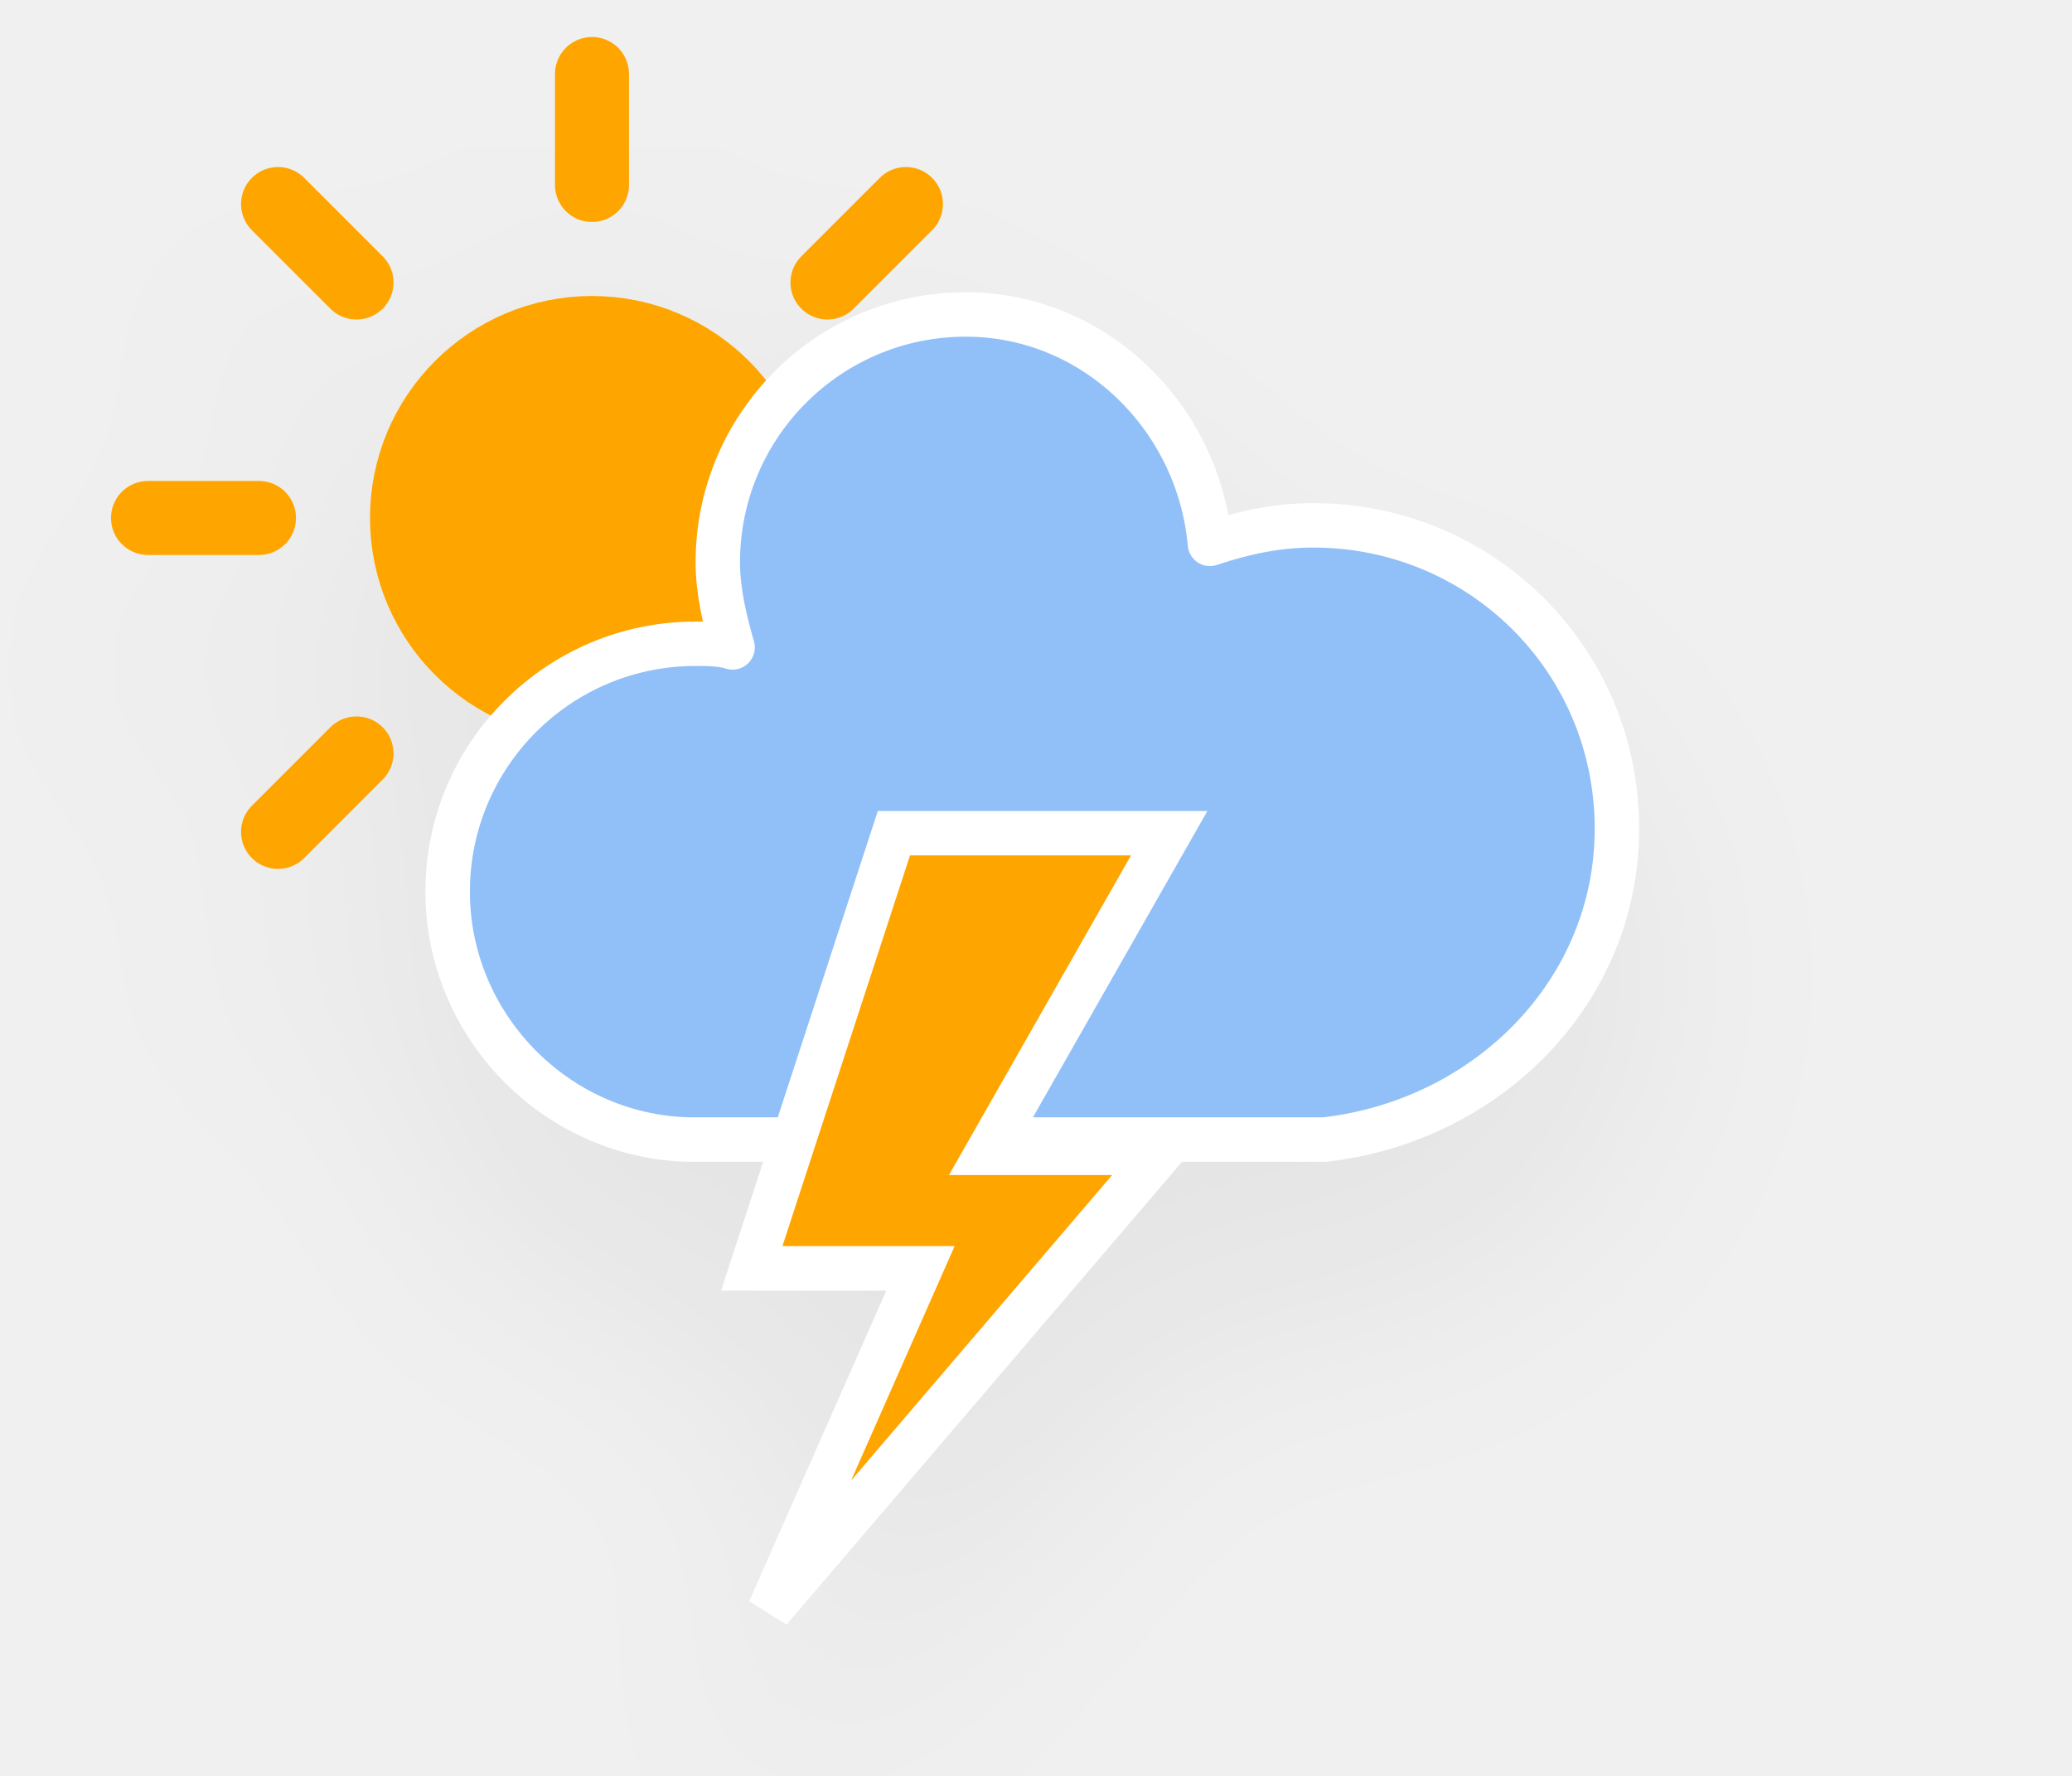
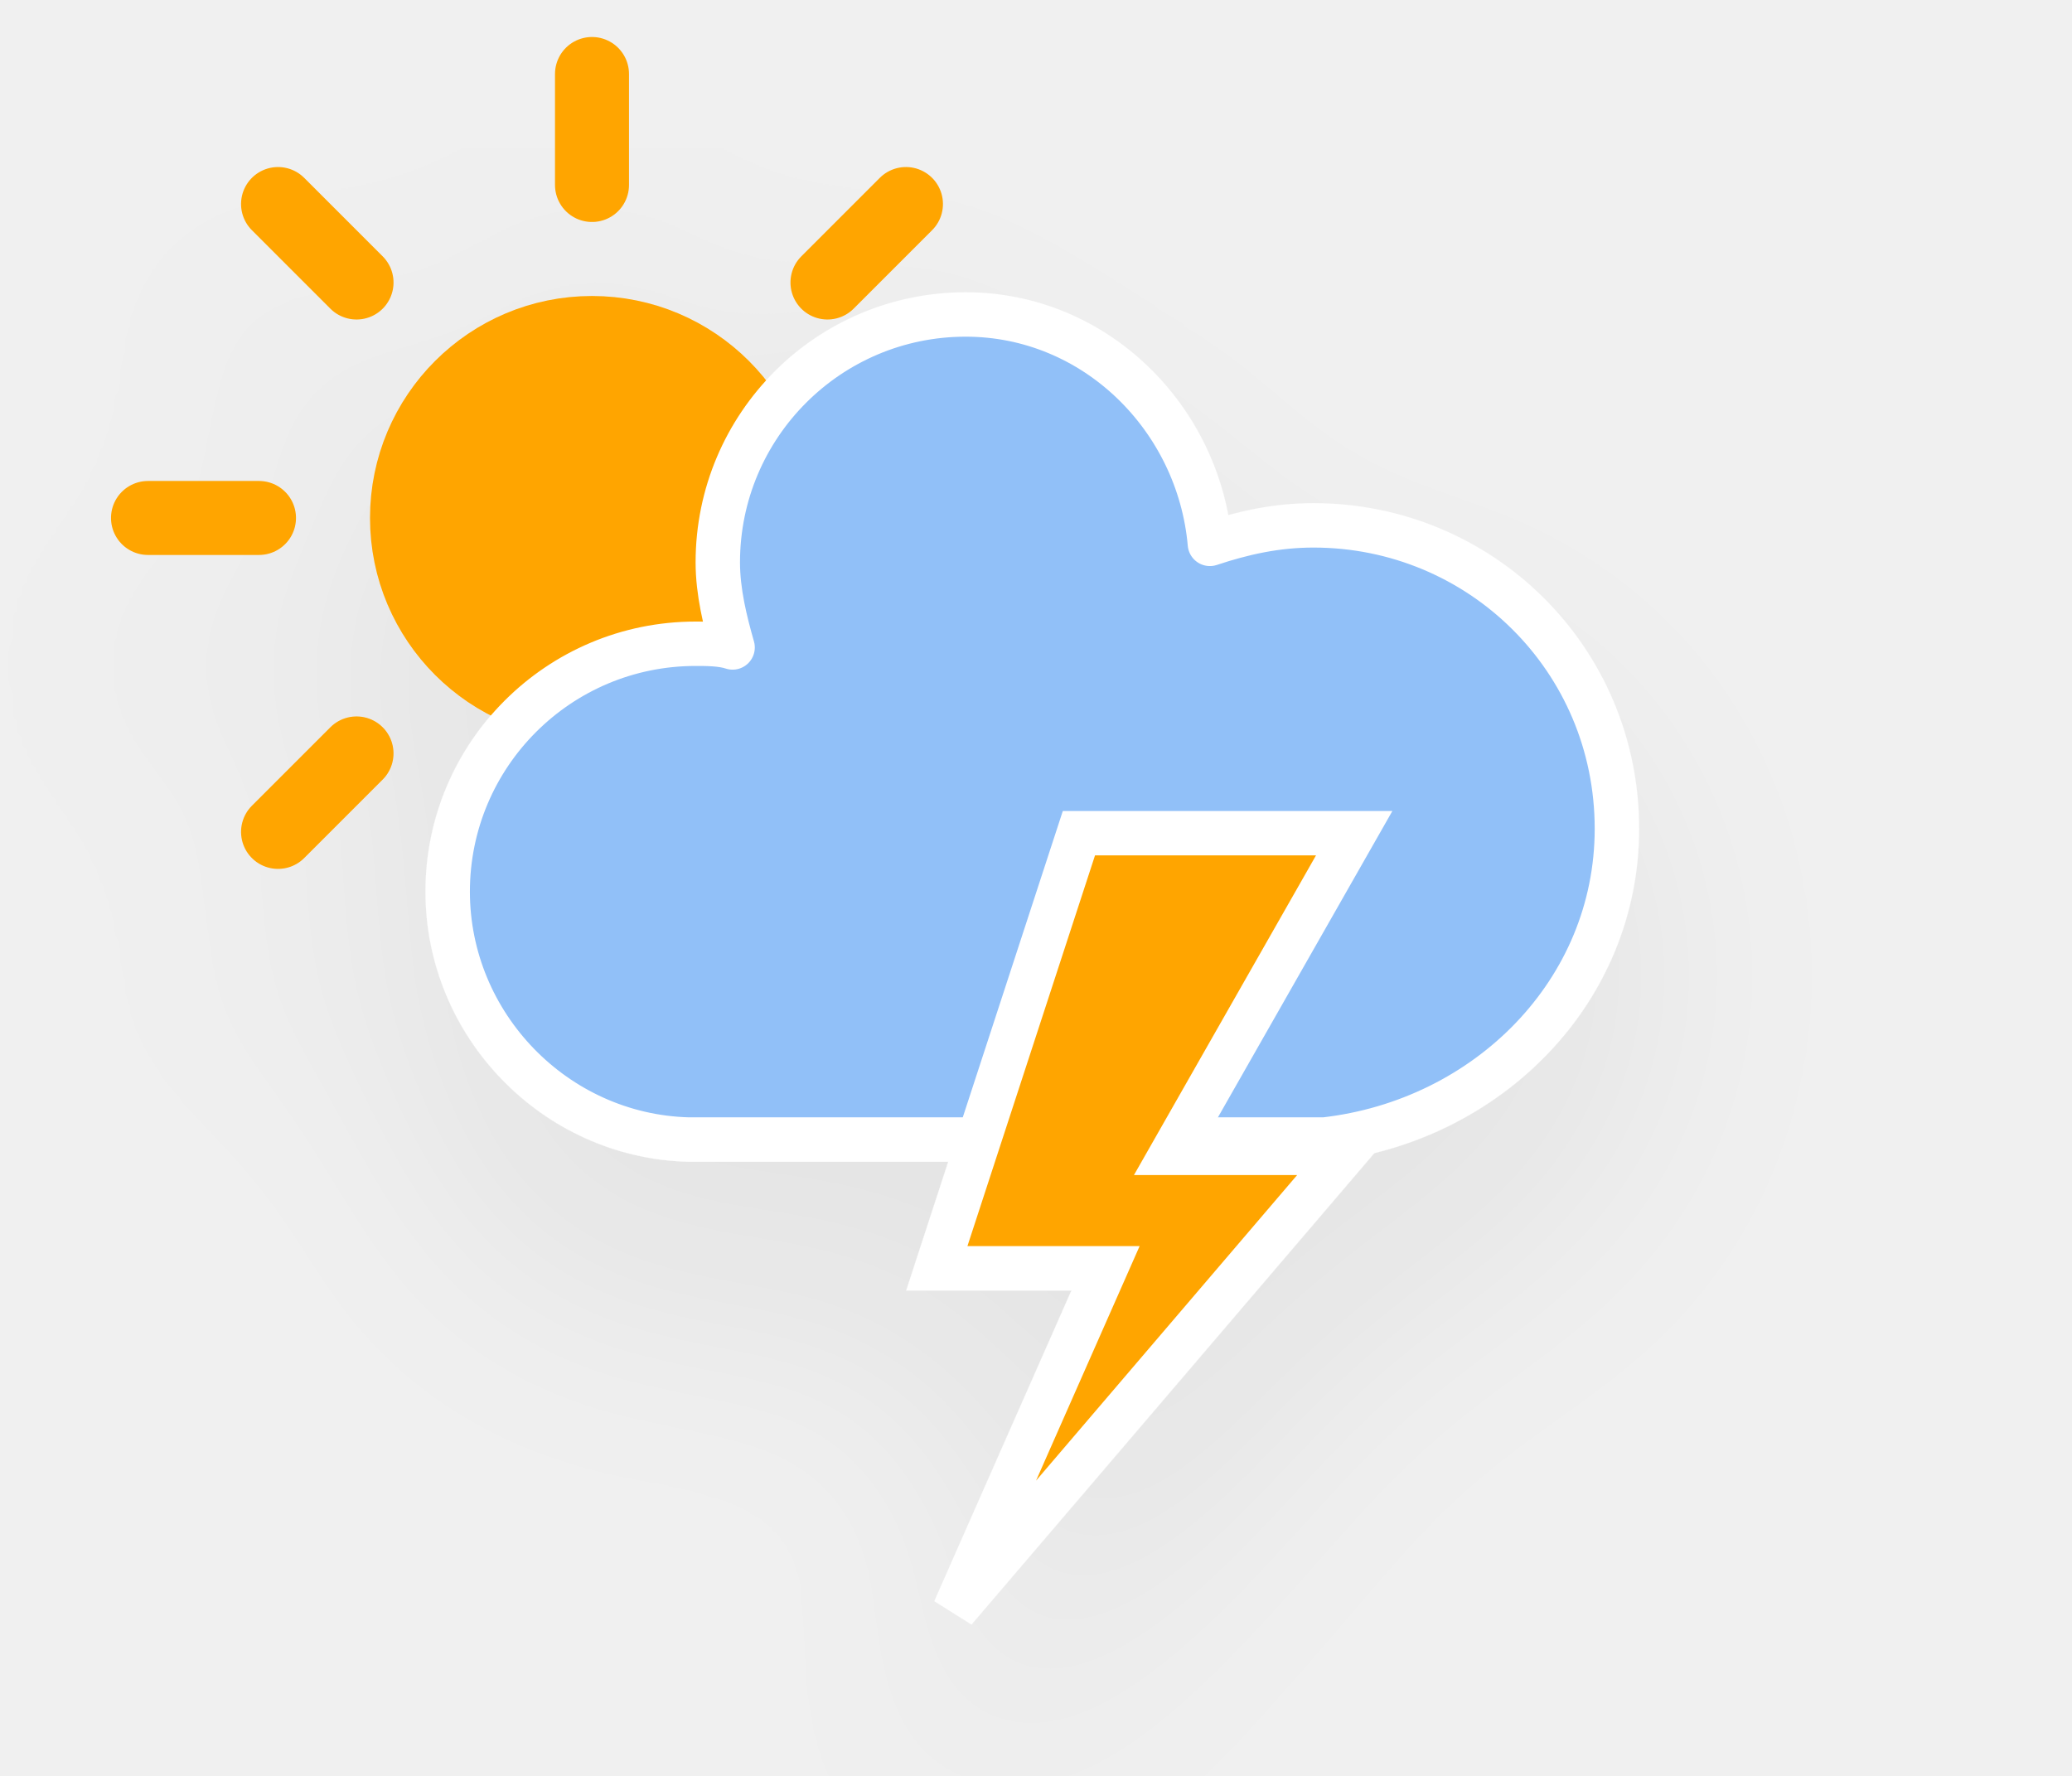
<svg xmlns="http://www.w3.org/2000/svg" width="56" height="48" version="1.1">
  <defs>
    <filter id="blur" x="-.207" y="-.198" width="1.403" height="1.477">
      <feGaussianBlur in="SourceAlpha" stdDeviation="3" />
      <feOffset dx="0" dy="4" result="offsetblur" />
      <feComponentTransfer>
        <feFuncA slope="0.05" type="linear" />
      </feComponentTransfer>
      <feMerge>
        <feMergeNode />
        <feMergeNode in="SourceGraphic" />
      </feMerge>
    </filter>
    <style type="text/css">
      
      /*
** CLOUDS
*/
      @keyframes am-weather-cloud-1 {
        0% {
          -webkit-transform: translate(-5px, 0px);
          -moz-transform: translate(-5px, 0px);
          -ms-transform: translate(-5px, 0px);
          transform: translate(-5px, 0px);
        }

        50% {
          -webkit-transform: translate(10px, 0px);
          -moz-transform: translate(10px, 0px);
          -ms-transform: translate(10px, 0px);
          transform: translate(10px, 0px);
        }

        100% {
          -webkit-transform: translate(-5px, 0px);
          -moz-transform: translate(-5px, 0px);
          -ms-transform: translate(-5px, 0px);
          transform: translate(-5px, 0px);
        }
      }

      .am-weather-cloud-1 {
        -webkit-animation-name: am-weather-cloud-1;
        -moz-animation-name: am-weather-cloud-1;
        animation-name: am-weather-cloud-1;
        -webkit-animation-duration: 7s;
        -moz-animation-duration: 7s;
        animation-duration: 7s;
        -webkit-animation-timing-function: linear;
        -moz-animation-timing-function: linear;
        animation-timing-function: linear;
        -webkit-animation-iteration-count: infinite;
        -moz-animation-iteration-count: infinite;
        animation-iteration-count: infinite;
      }

      @keyframes am-weather-cloud-2 {
        0% {
          -webkit-transform: translate(0px, 0px);
          -moz-transform: translate(0px, 0px);
          -ms-transform: translate(0px, 0px);
          transform: translate(0px, 0px);
        }

        50% {
          -webkit-transform: translate(2px, 0px);
          -moz-transform: translate(2px, 0px);
          -ms-transform: translate(2px, 0px);
          transform: translate(2px, 0px);
        }

        100% {
          -webkit-transform: translate(0px, 0px);
          -moz-transform: translate(0px, 0px);
          -ms-transform: translate(0px, 0px);
          transform: translate(0px, 0px);
        }
      }

      .am-weather-cloud-2 {
        -webkit-animation-name: am-weather-cloud-2;
        -moz-animation-name: am-weather-cloud-2;
        animation-name: am-weather-cloud-2;
        -webkit-animation-duration: 3s;
        -moz-animation-duration: 3s;
        animation-duration: 3s;
        -webkit-animation-timing-function: linear;
        -moz-animation-timing-function: linear;
        animation-timing-function: linear;
        -webkit-animation-iteration-count: infinite;
        -moz-animation-iteration-count: infinite;
        animation-iteration-count: infinite;
      }

      /*
** SUN
*/
      @keyframes am-weather-sun {
        0% {
          -webkit-transform: rotate(0deg);
          -moz-transform: rotate(0deg);
          -ms-transform: rotate(0deg);
          transform: rotate(0deg);
        }

        100% {
          -webkit-transform: rotate(360deg);
          -moz-transform: rotate(360deg);
          -ms-transform: rotate(360deg);
          transform: rotate(360deg);
        }
      }

      .am-weather-sun {
        -webkit-animation-name: am-weather-sun;
        -moz-animation-name: am-weather-sun;
        -ms-animation-name: am-weather-sun;
        animation-name: am-weather-sun;
        -webkit-animation-duration: 9s;
        -moz-animation-duration: 9s;
        -ms-animation-duration: 9s;
        animation-duration: 9s;
        -webkit-animation-timing-function: linear;
        -moz-animation-timing-function: linear;
        -ms-animation-timing-function: linear;
        animation-timing-function: linear;
        -webkit-animation-iteration-count: infinite;
        -moz-animation-iteration-count: infinite;
        -ms-animation-iteration-count: infinite;
        animation-iteration-count: infinite;
      }

      @keyframes am-weather-sun-shiny {
        0% {
          stroke-dasharray: 3px 10px;
          stroke-dashoffset: 0px;
        }

        50% {
          stroke-dasharray: 0.1px 10px;
          stroke-dashoffset: -1px;
        }

        100% {
          stroke-dasharray: 3px 10px;
          stroke-dashoffset: 0px;
        }
      }

      .am-weather-sun-shiny line {
        -webkit-animation-name: am-weather-sun-shiny;
        -moz-animation-name: am-weather-sun-shiny;
        -ms-animation-name: am-weather-sun-shiny;
        animation-name: am-weather-sun-shiny;
        -webkit-animation-duration: 2s;
        -moz-animation-duration: 2s;
        -ms-animation-duration: 2s;
        animation-duration: 2s;
        -webkit-animation-timing-function: linear;
        -moz-animation-timing-function: linear;
        -ms-animation-timing-function: linear;
        animation-timing-function: linear;
        -webkit-animation-iteration-count: infinite;
        -moz-animation-iteration-count: infinite;
        -ms-animation-iteration-count: infinite;
        animation-iteration-count: infinite;
      }

      /*
** STROKE
*/
      @keyframes am-weather-stroke {
        0% {
          -webkit-transform: translate(0.0px, 0.0px);
          -moz-transform: translate(0.0px, 0.0px);
          -ms-transform: translate(0.0px, 0.0px);
          transform: translate(0.0px, 0.0px);
        }

        2% {
          -webkit-transform: translate(0.3px, 0.0px);
          -moz-transform: translate(0.3px, 0.0px);
          -ms-transform: translate(0.3px, 0.0px);
          transform: translate(0.3px, 0.0px);
        }

        4% {
          -webkit-transform: translate(0.0px, 0.0px);
          -moz-transform: translate(0.0px, 0.0px);
          -ms-transform: translate(0.0px, 0.0px);
          transform: translate(0.0px, 0.0px);
        }

        6% {
          -webkit-transform: translate(0.5px, 0.4px);
          -moz-transform: translate(0.5px, 0.4px);
          -ms-transform: translate(0.5px, 0.4px);
          transform: translate(0.5px, 0.4px);
        }

        8% {
          -webkit-transform: translate(0.0px, 0.0px);
          -moz-transform: translate(0.0px, 0.0px);
          -ms-transform: translate(0.0px, 0.0px);
          transform: translate(0.0px, 0.0px);
        }

        10% {
          -webkit-transform: translate(0.3px, 0.0px);
          -moz-transform: translate(0.3px, 0.0px);
          -ms-transform: translate(0.3px, 0.0px);
          transform: translate(0.3px, 0.0px);
        }

        12% {
          -webkit-transform: translate(0.0px, 0.0px);
          -moz-transform: translate(0.0px, 0.0px);
          -ms-transform: translate(0.0px, 0.0px);
          transform: translate(0.0px, 0.0px);
        }

        14% {
          -webkit-transform: translate(0.3px, 0.0px);
          -moz-transform: translate(0.3px, 0.0px);
          -ms-transform: translate(0.3px, 0.0px);
          transform: translate(0.3px, 0.0px);
        }

        16% {
          -webkit-transform: translate(0.0px, 0.0px);
          -moz-transform: translate(0.0px, 0.0px);
          -ms-transform: translate(0.0px, 0.0px);
          transform: translate(0.0px, 0.0px);
        }

        18% {
          -webkit-transform: translate(0.3px, 0.0px);
          -moz-transform: translate(0.3px, 0.0px);
          -ms-transform: translate(0.3px, 0.0px);
          transform: translate(0.3px, 0.0px);
        }

        20% {
          -webkit-transform: translate(0.0px, 0.0px);
          -moz-transform: translate(0.0px, 0.0px);
          -ms-transform: translate(0.0px, 0.0px);
          transform: translate(0.0px, 0.0px);
        }

        22% {
          -webkit-transform: translate(1px, 0.0px);
          -moz-transform: translate(1px, 0.0px);
          -ms-transform: translate(1px, 0.0px);
          transform: translate(1px, 0.0px);
        }

        24% {
          -webkit-transform: translate(0.0px, 0.0px);
          -moz-transform: translate(0.0px, 0.0px);
          -ms-transform: translate(0.0px, 0.0px);
          transform: translate(0.0px, 0.0px);
        }

        26% {
          -webkit-transform: translate(-1px, 0.0px);
          -moz-transform: translate(-1px, 0.0px);
          -ms-transform: translate(-1px, 0.0px);
          transform: translate(-1px, 0.0px);

        }

        28% {
          -webkit-transform: translate(0.0px, 0.0px);
          -moz-transform: translate(0.0px, 0.0px);
          -ms-transform: translate(0.0px, 0.0px);
          transform: translate(0.0px, 0.0px);
        }

        40% {
          fill: orange;
          -webkit-transform: translate(0.0px, 0.0px);
          -moz-transform: translate(0.0px, 0.0px);
          -ms-transform: translate(0.0px, 0.0px);
          transform: translate(0.0px, 0.0px);
        }

        65% {
          fill: white;
          -webkit-transform: translate(-1px, 5.0px);
          -moz-transform: translate(-1px, 5.0px);
          -ms-transform: translate(-1px, 5.0px);
          transform: translate(-1px, 5.0px);
        }

        61% {
          fill: orange;
        }

        100% {
          -webkit-transform: translate(0.0px, 0.0px);
          -moz-transform: translate(0.0px, 0.0px);
          -ms-transform: translate(0.0px, 0.0px);
          transform: translate(0.0px, 0.0px);
        }
      }

      .am-weather-stroke {
        -webkit-animation-name: am-weather-stroke;
        -moz-animation-name: am-weather-stroke;
        animation-name: am-weather-stroke;
        -webkit-animation-duration: 1.11s;
        -moz-animation-duration: 1.11s;
        animation-duration: 1.11s;
        -webkit-animation-timing-function: linear;
        -moz-animation-timing-function: linear;
        animation-timing-function: linear;
        -webkit-animation-iteration-count: infinite;
        -moz-animation-iteration-count: infinite;
        animation-iteration-count: infinite;
      }
      
    </style>
  </defs>
  <g id="thunder" transform="translate(16,-2)" filter="url(#blur)">
    <g transform="translate(0,16)">
      <g class="am-weather-sun" style="-moz-animation-duration:9s;-moz-animation-iteration-count:infinite;-moz-animation-name:am-weather-sun;-moz-animation-timing-function:linear;-ms-animation-duration:9s;-ms-animation-iteration-count:infinite;-ms-animation-name:am-weather-sun;-ms-animation-timing-function:linear;-webkit-animation-duration:9s;-webkit-animation-iteration-count:infinite;-webkit-animation-name:am-weather-sun;-webkit-animation-timing-function:linear">
        <line transform="translate(0,9)" y2="3" fill="none" stroke="#ffa500" stroke-linecap="round" stroke-width="2" />
        <g transform="rotate(45)">
          <line transform="translate(0,9)" y2="3" fill="none" stroke="#ffa500" stroke-linecap="round" stroke-width="2" />
        </g>
        <g transform="rotate(90)">
          <line transform="translate(0,9)" y2="3" fill="none" stroke="#ffa500" stroke-linecap="round" stroke-width="2" />
        </g>
        <g transform="rotate(135)">
          <line transform="translate(0,9)" y2="3" fill="none" stroke="#ffa500" stroke-linecap="round" stroke-width="2" />
        </g>
        <g transform="scale(-1)">
          <line transform="translate(0,9)" y2="3" fill="none" stroke="#ffa500" stroke-linecap="round" stroke-width="2" />
        </g>
        <g transform="rotate(225)">
          <line transform="translate(0,9)" y2="3" fill="none" stroke="#ffa500" stroke-linecap="round" stroke-width="2" />
        </g>
        <g transform="rotate(-90)">
          <line transform="translate(0,9)" y2="3" fill="none" stroke="#ffa500" stroke-linecap="round" stroke-width="2" />
        </g>
        <g transform="rotate(-45)">
          <line transform="translate(0,9)" y2="3" fill="none" stroke="#ffa500" stroke-linecap="round" stroke-width="2" />
        </g>
      </g>
      <circle r="5" fill="#ffa500" stroke="#ffa500" stroke-width="2" />
    </g>
    <g class="am-weather-cloud-1">
      <path transform="translate(-20,-11)" d="m47.7 35.4c0-4.6-3.7-8.2-8.2-8.2-1 0-1.9 0.2-2.8 0.5-0.3-3.4-3.1-6.2-6.6-6.2-3.7 0-6.7 3-6.7 6.7 0 0.8 0.2 1.6 0.4 2.3-0.3-0.1-0.7-0.1-1-0.1-3.7 0-6.7 3-6.7 6.7 0 3.6 2.9 6.6 6.5 6.7h17.2c4.4-0.5 7.9-4 7.9-8.4z" fill="#91c0f8" stroke="#fff" stroke-linejoin="round" stroke-width="1.2" />
    </g>
-     <g class="am-weather-lightning" transform="matrix(1.2,0,0,1.2,-9,28)">
+     <g class="am-weather-lightning" transform="matrix(1.2,0,0,1.2,-4,28)">
      <polygon class="am-weather-stroke" points="11.1 6.9 14.3 -2.9 20.5 -2.9 16.4 4.3 20.3 4.3 11.5 14.6 14.9 6.9" fill="#ffa500" stroke="#fff" style="-moz-animation-duration:1.11s;-moz-animation-iteration-count:infinite;-moz-animation-name:am-weather-stroke;-moz-animation-timing-function:linear;-webkit-animation-duration:1.11s;-webkit-animation-iteration-count:infinite;-webkit-animation-name:am-weather-stroke;-webkit-animation-timing-function:linear" />
    </g>
  </g>
</svg>
